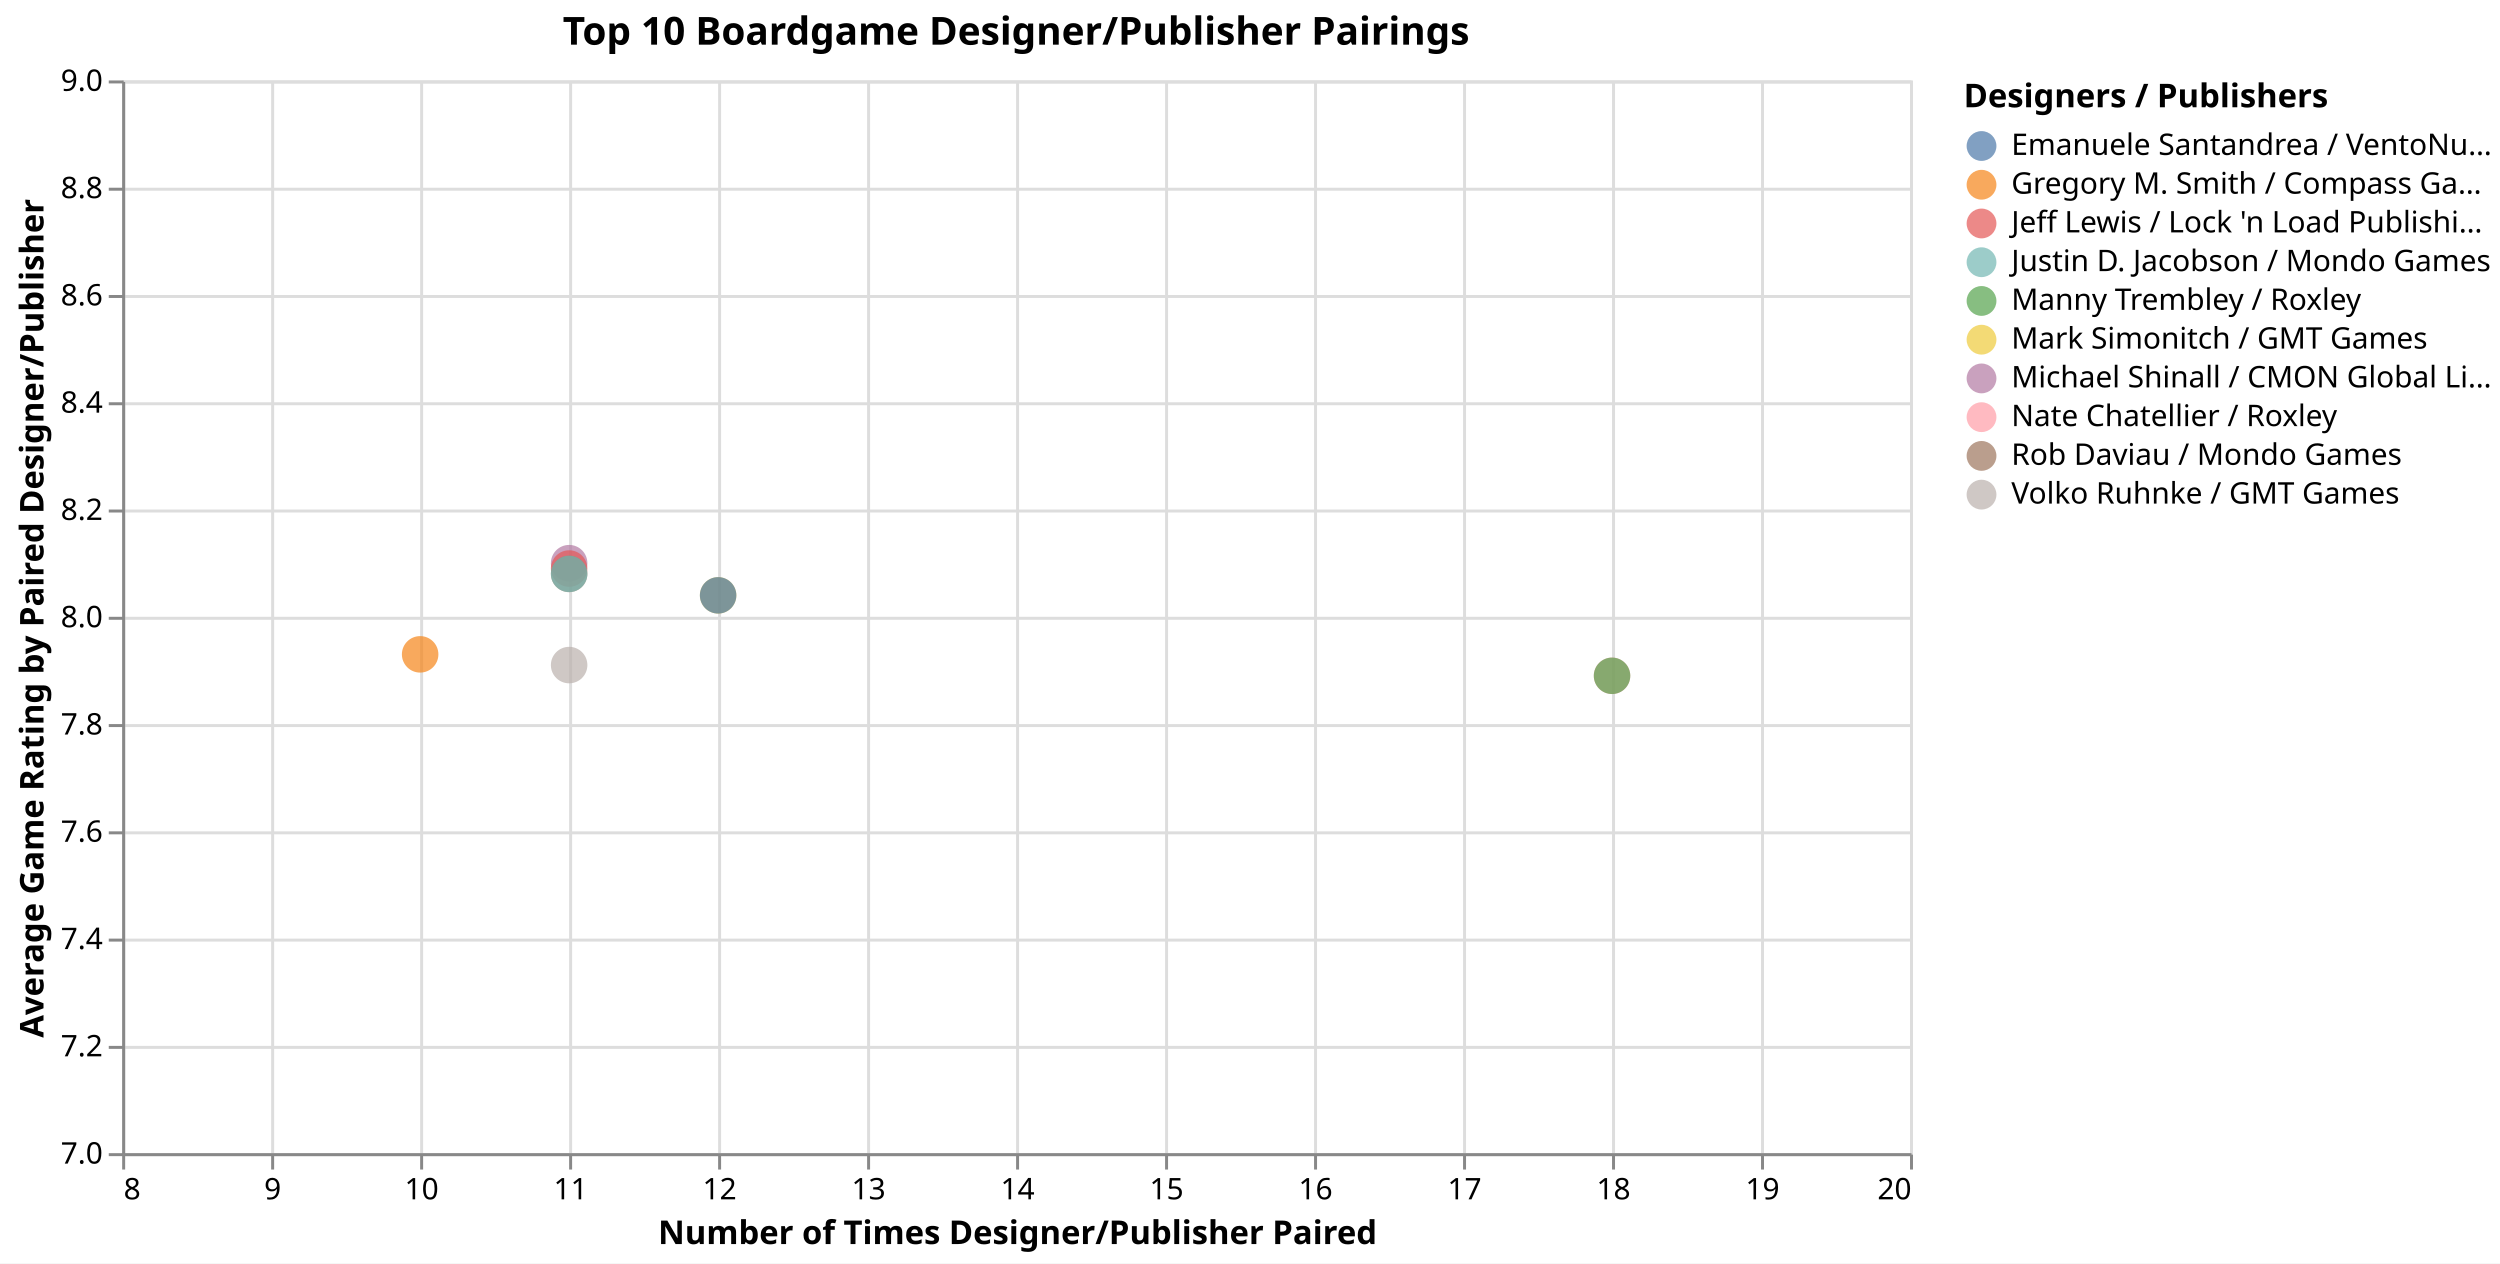
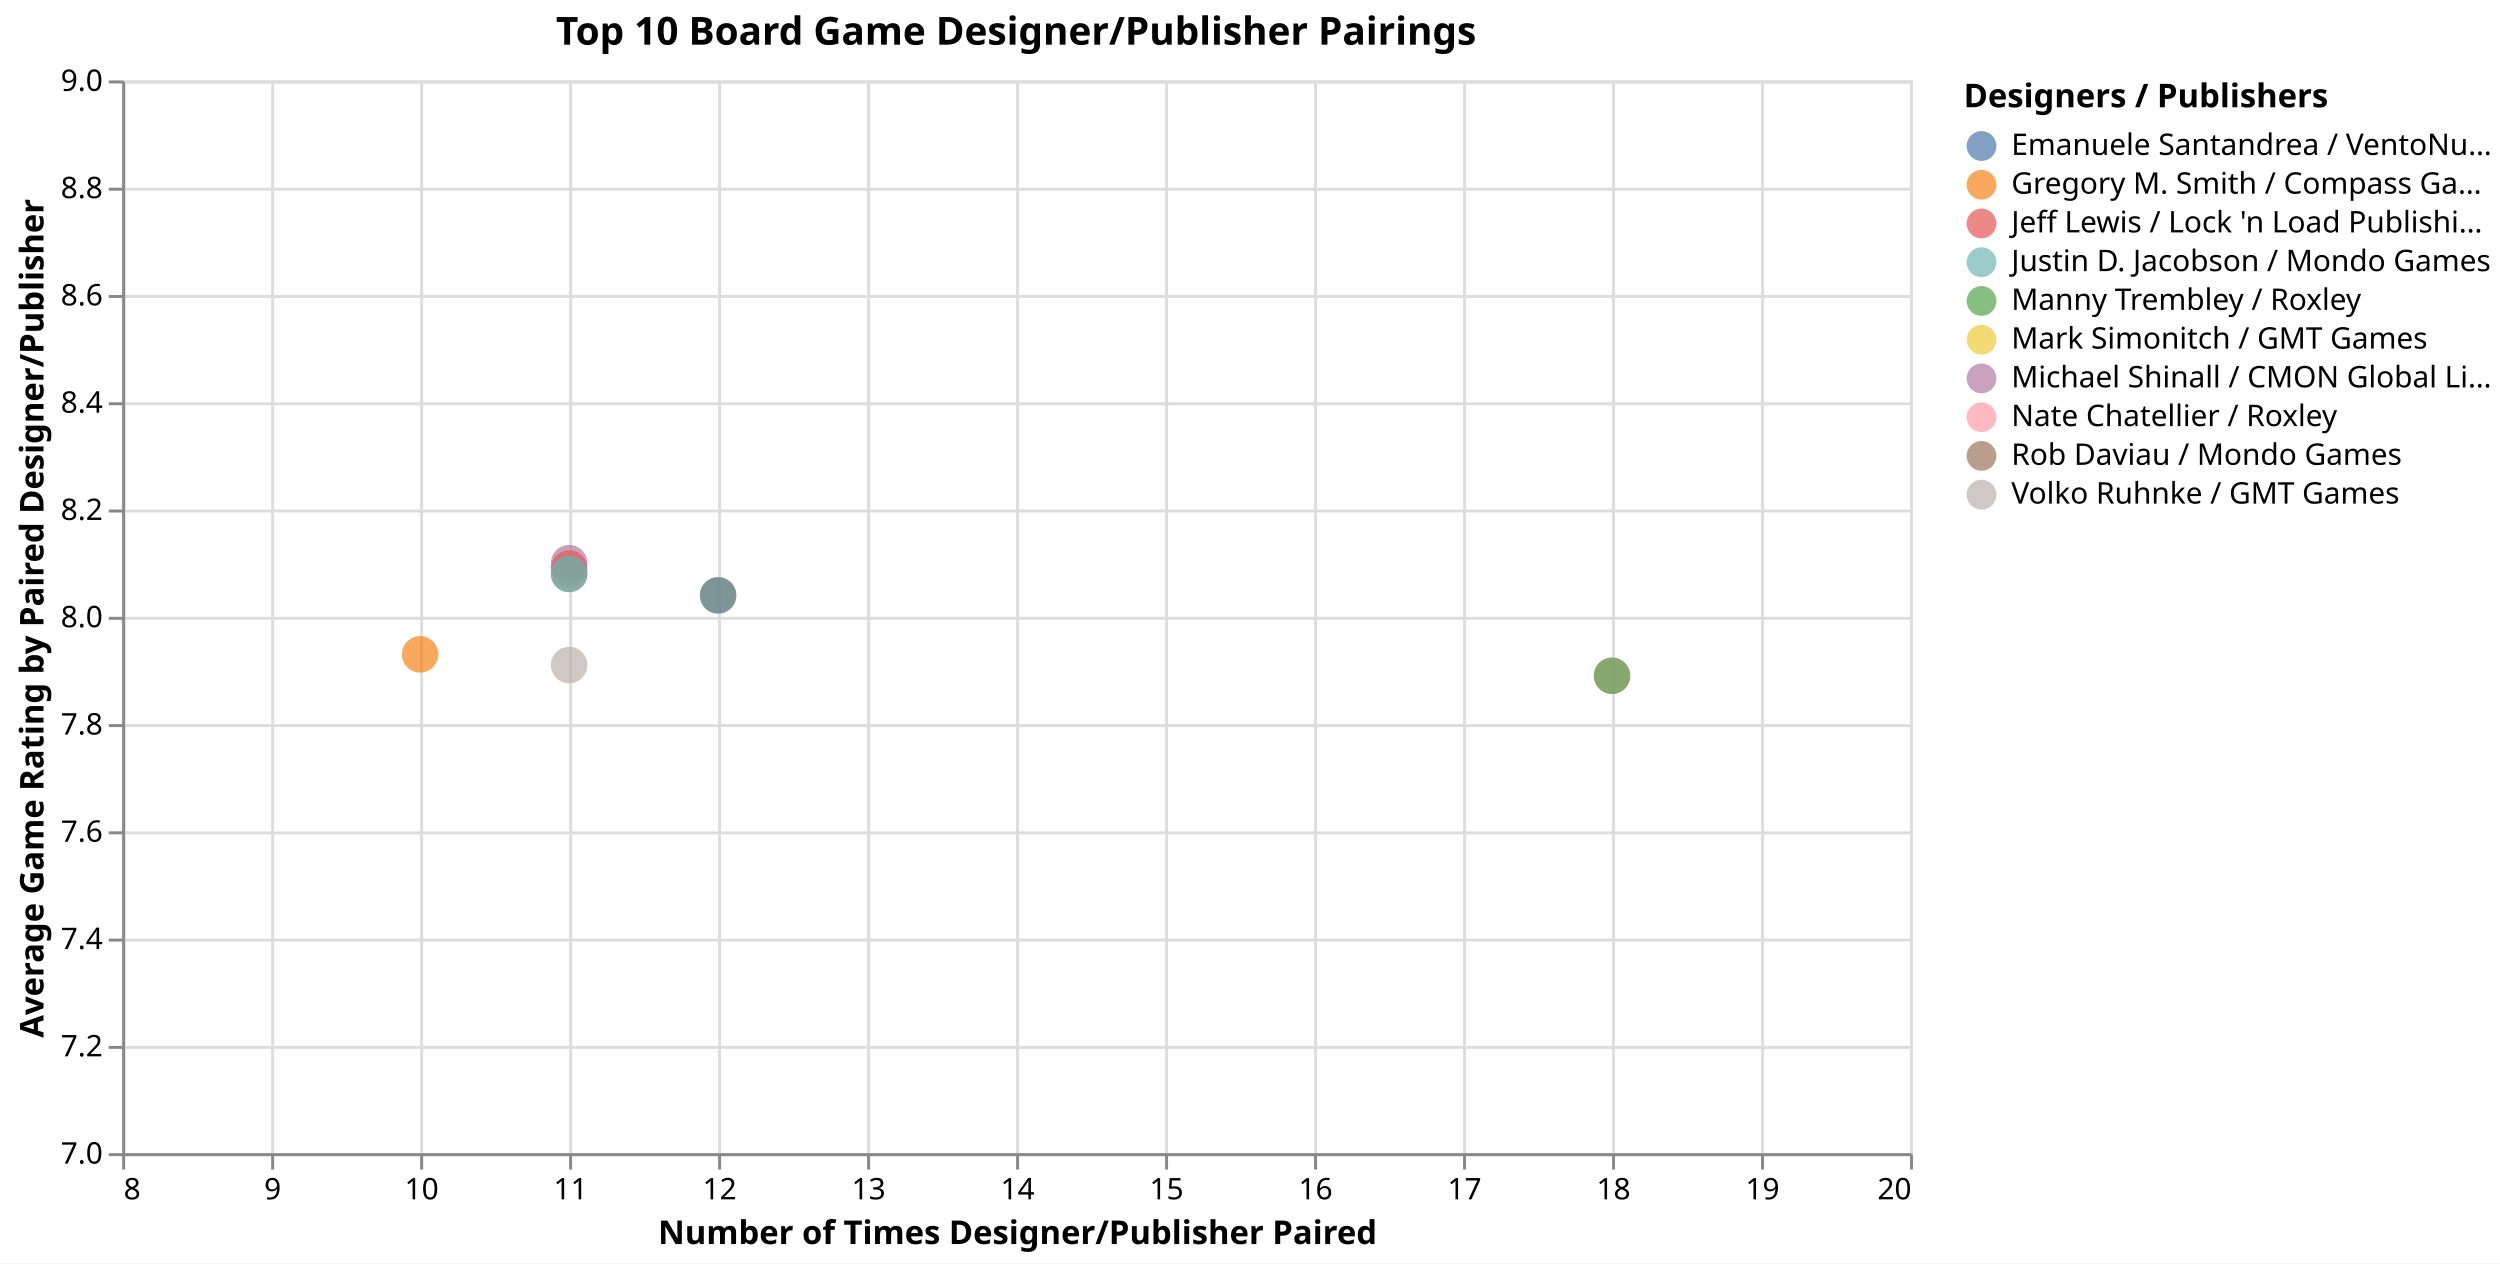
<svg xmlns="http://www.w3.org/2000/svg" version="1.1" class="marks" width="839" height="424" viewBox="0 0 839 424">
  <rect width="839" height="424" fill="white" />
  <g fill="none" stroke-miterlimit="10" transform="translate(41,27)">
    <g class="mark-group role-frame root" role="graphics-object" aria-roledescription="group mark container">
      <g transform="translate(0,0)">
        <path class="background" aria-hidden="true" d="M0.5,0.5h600v360h-600Z" stroke="#ddd" />
        <g>
          <g class="mark-group role-axis" aria-hidden="true">
            <g transform="translate(0.5,360.5)">
              <path class="background" aria-hidden="true" d="M0,0h0v0h0Z" pointer-events="none" />
              <g>
                <g class="mark-rule role-axis-grid" pointer-events="none">
                  <line transform="translate(0,-360)" x2="0" y2="360" stroke="#ddd" stroke-width="1" opacity="1" />
                  <line transform="translate(50,-360)" x2="0" y2="360" stroke="#ddd" stroke-width="1" opacity="1" />
                  <line transform="translate(100,-360)" x2="0" y2="360" stroke="#ddd" stroke-width="1" opacity="1" />
                  <line transform="translate(150,-360)" x2="0" y2="360" stroke="#ddd" stroke-width="1" opacity="1" />
                  <line transform="translate(200,-360)" x2="0" y2="360" stroke="#ddd" stroke-width="1" opacity="1" />
                  <line transform="translate(250,-360)" x2="0" y2="360" stroke="#ddd" stroke-width="1" opacity="1" />
                  <line transform="translate(300,-360)" x2="0" y2="360" stroke="#ddd" stroke-width="1" opacity="1" />
                  <line transform="translate(350,-360)" x2="0" y2="360" stroke="#ddd" stroke-width="1" opacity="1" />
                  <line transform="translate(400,-360)" x2="0" y2="360" stroke="#ddd" stroke-width="1" opacity="1" />
                  <line transform="translate(450,-360)" x2="0" y2="360" stroke="#ddd" stroke-width="1" opacity="1" />
                  <line transform="translate(500,-360)" x2="0" y2="360" stroke="#ddd" stroke-width="1" opacity="1" />
                  <line transform="translate(550,-360)" x2="0" y2="360" stroke="#ddd" stroke-width="1" opacity="1" />
                  <line transform="translate(600,-360)" x2="0" y2="360" stroke="#ddd" stroke-width="1" opacity="1" />
                </g>
              </g>
              <path class="foreground" aria-hidden="true" d="" pointer-events="none" display="none" />
            </g>
          </g>
          <g class="mark-group role-axis" aria-hidden="true">
            <g transform="translate(0.5,0.5)">
              <path class="background" aria-hidden="true" d="M0,0h0v0h0Z" pointer-events="none" />
              <g>
                <g class="mark-rule role-axis-grid" pointer-events="none">
                  <line transform="translate(0,360)" x2="600" y2="0" stroke="#ddd" stroke-width="1" opacity="1" />
                  <line transform="translate(0,324)" x2="600" y2="0" stroke="#ddd" stroke-width="1" opacity="1" />
                  <line transform="translate(0,288)" x2="600" y2="0" stroke="#ddd" stroke-width="1" opacity="1" />
                  <line transform="translate(0,252)" x2="600" y2="0" stroke="#ddd" stroke-width="1" opacity="1" />
                  <line transform="translate(0,216)" x2="600" y2="0" stroke="#ddd" stroke-width="1" opacity="1" />
                  <line transform="translate(0,180)" x2="600" y2="0" stroke="#ddd" stroke-width="1" opacity="1" />
                  <line transform="translate(0,144)" x2="600" y2="0" stroke="#ddd" stroke-width="1" opacity="1" />
                  <line transform="translate(0,108)" x2="600" y2="0" stroke="#ddd" stroke-width="1" opacity="1" />
                  <line transform="translate(0,72)" x2="600" y2="0" stroke="#ddd" stroke-width="1" opacity="1" />
                  <line transform="translate(0,36)" x2="600" y2="0" stroke="#ddd" stroke-width="1" opacity="1" />
                  <line transform="translate(0,0)" x2="600" y2="0" stroke="#ddd" stroke-width="1" opacity="1" />
                </g>
              </g>
              <path class="foreground" aria-hidden="true" d="" pointer-events="none" display="none" />
            </g>
          </g>
          <g class="mark-group role-axis" role="graphics-symbol" aria-roledescription="axis" aria-label="X-axis titled 'Number of Times Designer/Publisher Paired' for a linear scale with values from 8 to 20">
            <g transform="translate(0.5,360.5)">
              <path class="background" aria-hidden="true" d="M0,0h0v0h0Z" pointer-events="none" />
              <g>
                <g class="mark-rule role-axis-tick" pointer-events="none">
                  <line transform="translate(0,0)" x2="0" y2="5" stroke="#888" stroke-width="1" opacity="1" />
                  <line transform="translate(50,0)" x2="0" y2="5" stroke="#888" stroke-width="1" opacity="1" />
                  <line transform="translate(100,0)" x2="0" y2="5" stroke="#888" stroke-width="1" opacity="1" />
                  <line transform="translate(150,0)" x2="0" y2="5" stroke="#888" stroke-width="1" opacity="1" />
                  <line transform="translate(200,0)" x2="0" y2="5" stroke="#888" stroke-width="1" opacity="1" />
                  <line transform="translate(250,0)" x2="0" y2="5" stroke="#888" stroke-width="1" opacity="1" />
                  <line transform="translate(300,0)" x2="0" y2="5" stroke="#888" stroke-width="1" opacity="1" />
                  <line transform="translate(350,0)" x2="0" y2="5" stroke="#888" stroke-width="1" opacity="1" />
                  <line transform="translate(400,0)" x2="0" y2="5" stroke="#888" stroke-width="1" opacity="1" />
                  <line transform="translate(450,0)" x2="0" y2="5" stroke="#888" stroke-width="1" opacity="1" />
                  <line transform="translate(500,0)" x2="0" y2="5" stroke="#888" stroke-width="1" opacity="1" />
                  <line transform="translate(550,0)" x2="0" y2="5" stroke="#888" stroke-width="1" opacity="1" />
                  <line transform="translate(600,0)" x2="0" y2="5" stroke="#888" stroke-width="1" opacity="1" />
                </g>
                <g class="mark-text role-axis-label" pointer-events="none">
                  <text text-anchor="start" transform="translate(0,15)" font-family="sans-serif" font-size="10px" fill="#000" opacity="1">8</text>
                  <text text-anchor="middle" transform="translate(50,15)" font-family="sans-serif" font-size="10px" fill="#000" opacity="1">9</text>
                  <text text-anchor="middle" transform="translate(100,15)" font-family="sans-serif" font-size="10px" fill="#000" opacity="1">10</text>
                  <text text-anchor="middle" transform="translate(150,15)" font-family="sans-serif" font-size="10px" fill="#000" opacity="1">11</text>
                  <text text-anchor="middle" transform="translate(200,15)" font-family="sans-serif" font-size="10px" fill="#000" opacity="1">12</text>
                  <text text-anchor="middle" transform="translate(250,15)" font-family="sans-serif" font-size="10px" fill="#000" opacity="1">13</text>
                  <text text-anchor="middle" transform="translate(300,15)" font-family="sans-serif" font-size="10px" fill="#000" opacity="1">14</text>
                  <text text-anchor="middle" transform="translate(350,15)" font-family="sans-serif" font-size="10px" fill="#000" opacity="1">15</text>
                  <text text-anchor="middle" transform="translate(400,15)" font-family="sans-serif" font-size="10px" fill="#000" opacity="1">16</text>
                  <text text-anchor="middle" transform="translate(450,15)" font-family="sans-serif" font-size="10px" fill="#000" opacity="1">17</text>
                  <text text-anchor="middle" transform="translate(500,15)" font-family="sans-serif" font-size="10px" fill="#000" opacity="1">18</text>
                  <text text-anchor="middle" transform="translate(550,15)" font-family="sans-serif" font-size="10px" fill="#000" opacity="1">19</text>
                  <text text-anchor="end" transform="translate(600,15)" font-family="sans-serif" font-size="10px" fill="#000" opacity="1">20</text>
                </g>
                <g class="mark-rule role-axis-domain" pointer-events="none">
                  <line transform="translate(0,0)" x2="600" y2="0" stroke="#888" stroke-width="1" opacity="1" />
                </g>
                <g class="mark-text role-axis-title" pointer-events="none">
                  <text text-anchor="middle" transform="translate(300,30)" font-family="sans-serif" font-size="11px" font-weight="bold" fill="#000" opacity="1">Number of Times Designer/Publisher Paired</text>
                </g>
              </g>
              <path class="foreground" aria-hidden="true" d="" pointer-events="none" display="none" />
            </g>
          </g>
          <g class="mark-group role-axis" role="graphics-symbol" aria-roledescription="axis" aria-label="Y-axis titled 'Average Game Rating by Paired Designer/Publisher' for a linear scale with values from 7.0 to 9.0">
            <g transform="translate(0.5,0.5)">
              <path class="background" aria-hidden="true" d="M0,0h0v0h0Z" pointer-events="none" />
              <g>
                <g class="mark-rule role-axis-tick" pointer-events="none">
                  <line transform="translate(0,360)" x2="-5" y2="0" stroke="#888" stroke-width="1" opacity="1" />
                  <line transform="translate(0,324)" x2="-5" y2="0" stroke="#888" stroke-width="1" opacity="1" />
                  <line transform="translate(0,288)" x2="-5" y2="0" stroke="#888" stroke-width="1" opacity="1" />
                  <line transform="translate(0,252)" x2="-5" y2="0" stroke="#888" stroke-width="1" opacity="1" />
                  <line transform="translate(0,216)" x2="-5" y2="0" stroke="#888" stroke-width="1" opacity="1" />
                  <line transform="translate(0,180)" x2="-5" y2="0" stroke="#888" stroke-width="1" opacity="1" />
                  <line transform="translate(0,144)" x2="-5" y2="0" stroke="#888" stroke-width="1" opacity="1" />
                  <line transform="translate(0,108)" x2="-5" y2="0" stroke="#888" stroke-width="1" opacity="1" />
                  <line transform="translate(0,72)" x2="-5" y2="0" stroke="#888" stroke-width="1" opacity="1" />
                  <line transform="translate(0,36)" x2="-5" y2="0" stroke="#888" stroke-width="1" opacity="1" />
                  <line transform="translate(0,0)" x2="-5" y2="0" stroke="#888" stroke-width="1" opacity="1" />
                </g>
                <g class="mark-text role-axis-label" pointer-events="none">
                  <text text-anchor="end" transform="translate(-7,363)" font-family="sans-serif" font-size="10px" fill="#000" opacity="1">7.0</text>
                  <text text-anchor="end" transform="translate(-7,327)" font-family="sans-serif" font-size="10px" fill="#000" opacity="1">7.2</text>
                  <text text-anchor="end" transform="translate(-7,291)" font-family="sans-serif" font-size="10px" fill="#000" opacity="1">7.4</text>
                  <text text-anchor="end" transform="translate(-7,255)" font-family="sans-serif" font-size="10px" fill="#000" opacity="1">7.6</text>
                  <text text-anchor="end" transform="translate(-7,219)" font-family="sans-serif" font-size="10px" fill="#000" opacity="1">7.8</text>
                  <text text-anchor="end" transform="translate(-7,183)" font-family="sans-serif" font-size="10px" fill="#000" opacity="1">8.0</text>
                  <text text-anchor="end" transform="translate(-7,147)" font-family="sans-serif" font-size="10px" fill="#000" opacity="1">8.2</text>
                  <text text-anchor="end" transform="translate(-7,111)" font-family="sans-serif" font-size="10px" fill="#000" opacity="1">8.4</text>
                  <text text-anchor="end" transform="translate(-7,75)" font-family="sans-serif" font-size="10px" fill="#000" opacity="1">8.6</text>
                  <text text-anchor="end" transform="translate(-7,39)" font-family="sans-serif" font-size="10px" fill="#000" opacity="1">8.8</text>
                  <text text-anchor="end" transform="translate(-7,3)" font-family="sans-serif" font-size="10px" fill="#000" opacity="1">9.0</text>
                </g>
                <g class="mark-rule role-axis-domain" pointer-events="none">
                  <line transform="translate(0,360)" x2="0" y2="-360" stroke="#888" stroke-width="1" opacity="1" />
                </g>
                <g class="mark-text role-axis-title" pointer-events="none">
                  <text text-anchor="middle" transform="translate(-24.90137,180) rotate(-90) translate(0,-2)" font-family="sans-serif" font-size="11px" font-weight="bold" fill="#000" opacity="1">Average Game Rating by Paired Designer/Publisher</text>
                </g>
              </g>
              <path class="foreground" aria-hidden="true" d="" pointer-events="none" display="none" />
            </g>
          </g>
          <g class="mark-symbol role-mark marks" clip-path="url(#clip1)" role="graphics-object" aria-roledescription="symbol mark container">
            <path aria-label="Designers / Publishers: Michael Shinall / CMON Global Limited; Designer / Publisher: Michael Shinall / CMON Global Limited; Number of Times Designer/Publisher Paired: 11; Average Game Rating by Paired Designer/Publisher: 8.1" role="graphics-symbol" aria-roledescription="point" transform="translate(150,162)" d="M6.124,0A6.124,6.124,0,1,1,-6.124,0A6.124,6.124,0,1,1,6.124,0" fill="#b279a2" stroke-width="2" opacity="0.7" />
            <path aria-label="Designers / Publishers: Jeff Lewis / Lock 'n Load Publishing LLC; Designer / Publisher: Jeff Lewis / Lock 'n Load Publishing LLC; Number of Times Designer/Publisher Paired: 11; Average Game Rating by Paired Designer/Publisher: 8.09" role="graphics-symbol" aria-roledescription="point" transform="translate(150,163.8)" d="M6.124,0A6.124,6.124,0,1,1,-6.124,0A6.124,6.124,0,1,1,6.124,0" fill="#e45756" stroke-width="2" opacity="0.7" />
            <path aria-label="Designers / Publishers: Rob Daviau / Mondo Games; Designer / Publisher: Rob Daviau / Mondo Games; Number of Times Designer/Publisher Paired: 11; Average Game Rating by Paired Designer/Publisher: 8.08" role="graphics-symbol" aria-roledescription="point" transform="translate(150,165.6)" d="M6.124,0A6.124,6.124,0,1,1,-6.124,0A6.124,6.124,0,1,1,6.124,0" fill="#9d755d" stroke-width="2" opacity="0.7" />
            <path aria-label="Designers / Publishers: Justin D. Jacobson / Mondo Games; Designer / Publisher: Justin D. Jacobson / Mondo Games; Number of Times Designer/Publisher Paired: 11; Average Game Rating by Paired Designer/Publisher: 8.08" role="graphics-symbol" aria-roledescription="point" transform="translate(150,165.6)" d="M6.124,0A6.124,6.124,0,1,1,-6.124,0A6.124,6.124,0,1,1,6.124,0" fill="#72b7b2" stroke-width="2" opacity="0.7" />
            <path aria-label="Designers / Publishers: Mark Simonitch / GMT Games; Designer / Publisher: Mark Simonitch / GMT Games; Number of Times Designer/Publisher Paired: 12; Average Game Rating by Paired Designer/Publisher: 8.04" role="graphics-symbol" aria-roledescription="point" transform="translate(200,172.8)" d="M6.124,0A6.124,6.124,0,1,1,-6.124,0A6.124,6.124,0,1,1,6.124,0" fill="#eeca3b" stroke-width="2" opacity="0.7" />
            <path aria-label="Designers / Publishers: Emanuele Santandrea / VentoNuovo Games; Designer / Publisher: Emanuele Santandrea / VentoNuovo Games; Number of Times Designer/Publisher Paired: 12; Average Game Rating by Paired Designer/Publisher: 8.04" role="graphics-symbol" aria-roledescription="point" transform="translate(200,172.8)" d="M6.124,0A6.124,6.124,0,1,1,-6.124,0A6.124,6.124,0,1,1,6.124,0" fill="#4c78a8" stroke-width="2" opacity="0.7" />
            <path aria-label="Designers / Publishers: Gregory M. Smith / Compass Games; Designer / Publisher: Gregory M. Smith / Compass Games; Number of Times Designer/Publisher Paired: 10; Average Game Rating by Paired Designer/Publisher: 7.93" role="graphics-symbol" aria-roledescription="point" transform="translate(100,192.6)" d="M6.124,0A6.124,6.124,0,1,1,-6.124,0A6.124,6.124,0,1,1,6.124,0" fill="#f58518" stroke-width="2" opacity="0.7" />
            <path aria-label="Designers / Publishers: Volko Ruhnke / GMT Games; Designer / Publisher: Volko Ruhnke / GMT Games; Number of Times Designer/Publisher Paired: 11; Average Game Rating by Paired Designer/Publisher: 7.91" role="graphics-symbol" aria-roledescription="point" transform="translate(150,196.2)" d="M6.124,0A6.124,6.124,0,1,1,-6.124,0A6.124,6.124,0,1,1,6.124,0" fill="#bab0ac" stroke-width="2" opacity="0.7" />
            <path aria-label="Designers / Publishers: Nate Chatellier / Roxley; Designer / Publisher: Nate Chatellier / Roxley; Number of Times Designer/Publisher Paired: 18; Average Game Rating by Paired Designer/Publisher: 7.89" role="graphics-symbol" aria-roledescription="point" transform="translate(500,199.8)" d="M6.124,0A6.124,6.124,0,1,1,-6.124,0A6.124,6.124,0,1,1,6.124,0" fill="#ff9da6" stroke-width="2" opacity="0.7" />
            <path aria-label="Designers / Publishers: Manny Trembley / Roxley; Designer / Publisher: Manny Trembley / Roxley; Number of Times Designer/Publisher Paired: 18; Average Game Rating by Paired Designer/Publisher: 7.89" role="graphics-symbol" aria-roledescription="point" transform="translate(500,199.8)" d="M6.124,0A6.124,6.124,0,1,1,-6.124,0A6.124,6.124,0,1,1,6.124,0" fill="#54a24b" stroke-width="2" opacity="0.7" />
          </g>
          <g class="mark-group role-legend" role="graphics-symbol" aria-roledescription="legend" aria-label="Symbol legend titled 'Designers / Publishers' for fill color with 10 values: Emanuele Santandrea / VentoNuovo Games, Gregory M. Smith / Compass Games, Jeff Lewis / Lock 'n Load Publishing LLC, Justin D. Jacobson / Mondo Games, Manny Trembley / Roxley, ending with Volko Ruhnke / GMT Games">
            <g transform="translate(618,0)">
              <path class="background" aria-hidden="true" d="M0,0h175v144h-175Z" pointer-events="none" />
              <g>
                <g class="mark-group role-legend-entry">
                  <g transform="translate(0,16)">
                    <path class="background" aria-hidden="true" d="M0,0h0v0h0Z" pointer-events="none" />
                    <g>
                      <g class="mark-group role-scope combined_legend_entries" role="graphics-object" aria-roledescription="group mark container">
                        <g transform="translate(0,0)">
                          <path class="background" aria-hidden="true" d="M0,0h174.408v11h-174.408Z" opacity="1" />
                          <g>
                            <g class="mark-symbol role-legend-symbol combined_legend_symbols">
                              <path transform="translate(6,6)" d="M5,0A5,5,0,1,1,-5,0A5,5,0,1,1,5,0" fill="#4c78a8" stroke-width="1.5" opacity="0.7" />
                            </g>
                            <g class="mark-text role-legend-label combined_legend_labels">
                              <text text-anchor="start" transform="translate(16,9)" font-family="sans-serif" font-size="10px" fill="#000" opacity="1">Emanuele Santandrea / VentoNu…</text>
                            </g>
                          </g>
                          <path class="foreground" aria-hidden="true" d="" display="none" />
                        </g>
                        <g transform="translate(0,13)">
                          <path class="background" aria-hidden="true" d="M0,0h174.408v11h-174.408Z" opacity="1" />
                          <g>
                            <g class="mark-symbol role-legend-symbol combined_legend_symbols">
                              <path transform="translate(6,6)" d="M5,0A5,5,0,1,1,-5,0A5,5,0,1,1,5,0" fill="#f58518" stroke-width="1.5" opacity="0.7" />
                            </g>
                            <g class="mark-text role-legend-label combined_legend_labels">
                              <text text-anchor="start" transform="translate(16,9)" font-family="sans-serif" font-size="10px" fill="#000" opacity="1">Gregory M. Smith / Compass Ga…</text>
                            </g>
                          </g>
                          <path class="foreground" aria-hidden="true" d="" display="none" />
                        </g>
                        <g transform="translate(0,26)">
                          <path class="background" aria-hidden="true" d="M0,0h174.408v11h-174.408Z" opacity="1" />
                          <g>
                            <g class="mark-symbol role-legend-symbol combined_legend_symbols">
                              <path transform="translate(6,6)" d="M5,0A5,5,0,1,1,-5,0A5,5,0,1,1,5,0" fill="#e45756" stroke-width="1.5" opacity="0.7" />
                            </g>
                            <g class="mark-text role-legend-label combined_legend_labels">
                              <text text-anchor="start" transform="translate(16,9)" font-family="sans-serif" font-size="10px" fill="#000" opacity="1">Jeff Lewis / Lock 'n Load Publishi…</text>
                            </g>
                          </g>
                          <path class="foreground" aria-hidden="true" d="" display="none" />
                        </g>
                        <g transform="translate(0,39)">
                          <path class="background" aria-hidden="true" d="M0,0h174.408v11h-174.408Z" opacity="1" />
                          <g>
                            <g class="mark-symbol role-legend-symbol combined_legend_symbols">
                              <path transform="translate(6,6)" d="M5,0A5,5,0,1,1,-5,0A5,5,0,1,1,5,0" fill="#72b7b2" stroke-width="1.5" opacity="0.7" />
                            </g>
                            <g class="mark-text role-legend-label combined_legend_labels">
                              <text text-anchor="start" transform="translate(16,9)" font-family="sans-serif" font-size="10px" fill="#000" opacity="1">Justin D. Jacobson / Mondo Games</text>
                            </g>
                          </g>
                          <path class="foreground" aria-hidden="true" d="" display="none" />
                        </g>
                        <g transform="translate(0,52)">
                          <path class="background" aria-hidden="true" d="M0,0h174.408v11h-174.408Z" opacity="1" />
                          <g>
                            <g class="mark-symbol role-legend-symbol combined_legend_symbols">
                              <path transform="translate(6,6)" d="M5,0A5,5,0,1,1,-5,0A5,5,0,1,1,5,0" fill="#54a24b" stroke-width="1.5" opacity="0.7" />
                            </g>
                            <g class="mark-text role-legend-label combined_legend_labels">
                              <text text-anchor="start" transform="translate(16,9)" font-family="sans-serif" font-size="10px" fill="#000" opacity="1">Manny Trembley / Roxley</text>
                            </g>
                          </g>
                          <path class="foreground" aria-hidden="true" d="" display="none" />
                        </g>
                        <g transform="translate(0,65)">
                          <path class="background" aria-hidden="true" d="M0,0h174.408v11h-174.408Z" opacity="1" />
                          <g>
                            <g class="mark-symbol role-legend-symbol combined_legend_symbols">
                              <path transform="translate(6,6)" d="M5,0A5,5,0,1,1,-5,0A5,5,0,1,1,5,0" fill="#eeca3b" stroke-width="1.5" opacity="0.7" />
                            </g>
                            <g class="mark-text role-legend-label combined_legend_labels">
                              <text text-anchor="start" transform="translate(16,9)" font-family="sans-serif" font-size="10px" fill="#000" opacity="1">Mark Simonitch / GMT Games</text>
                            </g>
                          </g>
                          <path class="foreground" aria-hidden="true" d="" display="none" />
                        </g>
                        <g transform="translate(0,78)">
                          <path class="background" aria-hidden="true" d="M0,0h174.408v11h-174.408Z" opacity="1" />
                          <g>
                            <g class="mark-symbol role-legend-symbol combined_legend_symbols">
                              <path transform="translate(6,6)" d="M5,0A5,5,0,1,1,-5,0A5,5,0,1,1,5,0" fill="#b279a2" stroke-width="1.5" opacity="0.7" />
                            </g>
                            <g class="mark-text role-legend-label combined_legend_labels">
                              <text text-anchor="start" transform="translate(16,9)" font-family="sans-serif" font-size="10px" fill="#000" opacity="1">Michael Shinall / CMON Global Li…</text>
                            </g>
                          </g>
                          <path class="foreground" aria-hidden="true" d="" display="none" />
                        </g>
                        <g transform="translate(0,91)">
                          <path class="background" aria-hidden="true" d="M0,0h174.408v11h-174.408Z" opacity="1" />
                          <g>
                            <g class="mark-symbol role-legend-symbol combined_legend_symbols">
                              <path transform="translate(6,6)" d="M5,0A5,5,0,1,1,-5,0A5,5,0,1,1,5,0" fill="#ff9da6" stroke-width="1.5" opacity="0.7" />
                            </g>
                            <g class="mark-text role-legend-label combined_legend_labels">
                              <text text-anchor="start" transform="translate(16,9)" font-family="sans-serif" font-size="10px" fill="#000" opacity="1">Nate Chatellier / Roxley</text>
                            </g>
                          </g>
                          <path class="foreground" aria-hidden="true" d="" display="none" />
                        </g>
                        <g transform="translate(0,104)">
                          <path class="background" aria-hidden="true" d="M0,0h174.408v11h-174.408Z" opacity="1" />
                          <g>
                            <g class="mark-symbol role-legend-symbol combined_legend_symbols">
                              <path transform="translate(6,6)" d="M5,0A5,5,0,1,1,-5,0A5,5,0,1,1,5,0" fill="#9d755d" stroke-width="1.5" opacity="0.7" />
                            </g>
                            <g class="mark-text role-legend-label combined_legend_labels">
                              <text text-anchor="start" transform="translate(16,9)" font-family="sans-serif" font-size="10px" fill="#000" opacity="1">Rob Daviau / Mondo Games</text>
                            </g>
                          </g>
                          <path class="foreground" aria-hidden="true" d="" display="none" />
                        </g>
                        <g transform="translate(0,117)">
                          <path class="background" aria-hidden="true" d="M0,0h174.408v11h-174.408Z" opacity="1" />
                          <g>
                            <g class="mark-symbol role-legend-symbol combined_legend_symbols">
                              <path transform="translate(6,6)" d="M5,0A5,5,0,1,1,-5,0A5,5,0,1,1,5,0" fill="#bab0ac" stroke-width="1.5" opacity="0.7" />
                            </g>
                            <g class="mark-text role-legend-label combined_legend_labels">
                              <text text-anchor="start" transform="translate(16,9)" font-family="sans-serif" font-size="10px" fill="#000" opacity="1">Volko Ruhnke / GMT Games</text>
                            </g>
                          </g>
                          <path class="foreground" aria-hidden="true" d="" display="none" />
                        </g>
                      </g>
                    </g>
                    <path class="foreground" aria-hidden="true" d="" pointer-events="none" display="none" />
                  </g>
                </g>
                <g class="mark-text role-legend-title" pointer-events="none">
                  <text text-anchor="start" transform="translate(0,9)" font-family="sans-serif" font-size="11px" font-weight="bold" fill="#000" opacity="1">Designers / Publishers</text>
                </g>
              </g>
              <path class="foreground" aria-hidden="true" d="" pointer-events="none" display="none" />
            </g>
          </g>
          <g class="mark-group role-title">
            <g transform="translate(300,-22)">
              <path class="background" aria-hidden="true" d="M0,0h0v0h0Z" pointer-events="none" />
              <g>
-                 <g class="mark-text role-title-text" role="graphics-symbol" aria-roledescription="title" aria-label="Title text 'Top 10 Boardgame Designer/Publisher Pairings'" pointer-events="none">
-                   <text text-anchor="middle" transform="translate(0,10)" font-family="sans-serif" font-size="13px" font-weight="bold" fill="#000" opacity="1">Top 10 Boardgame Designer/Publisher Pairings</text>
+                 <g class="mark-text role-title-text" role="graphics-symbol" aria-roledescription="title" aria-label="Title text 'Top 10 Board Game Designer/Publisher Pairings'" pointer-events="none">
+                   <text text-anchor="middle" transform="translate(0,10)" font-family="sans-serif" font-size="13px" font-weight="bold" fill="#000" opacity="1">Top 10 Board Game Designer/Publisher Pairings</text>
                </g>
              </g>
              <path class="foreground" aria-hidden="true" d="" pointer-events="none" display="none" />
            </g>
          </g>
        </g>
        <path class="foreground" aria-hidden="true" d="" display="none" />
      </g>
    </g>
  </g>
  <defs>
    <clipPath id="clip1">
      <rect x="0" y="0" width="600" height="360" />
    </clipPath>
  </defs>
</svg>
